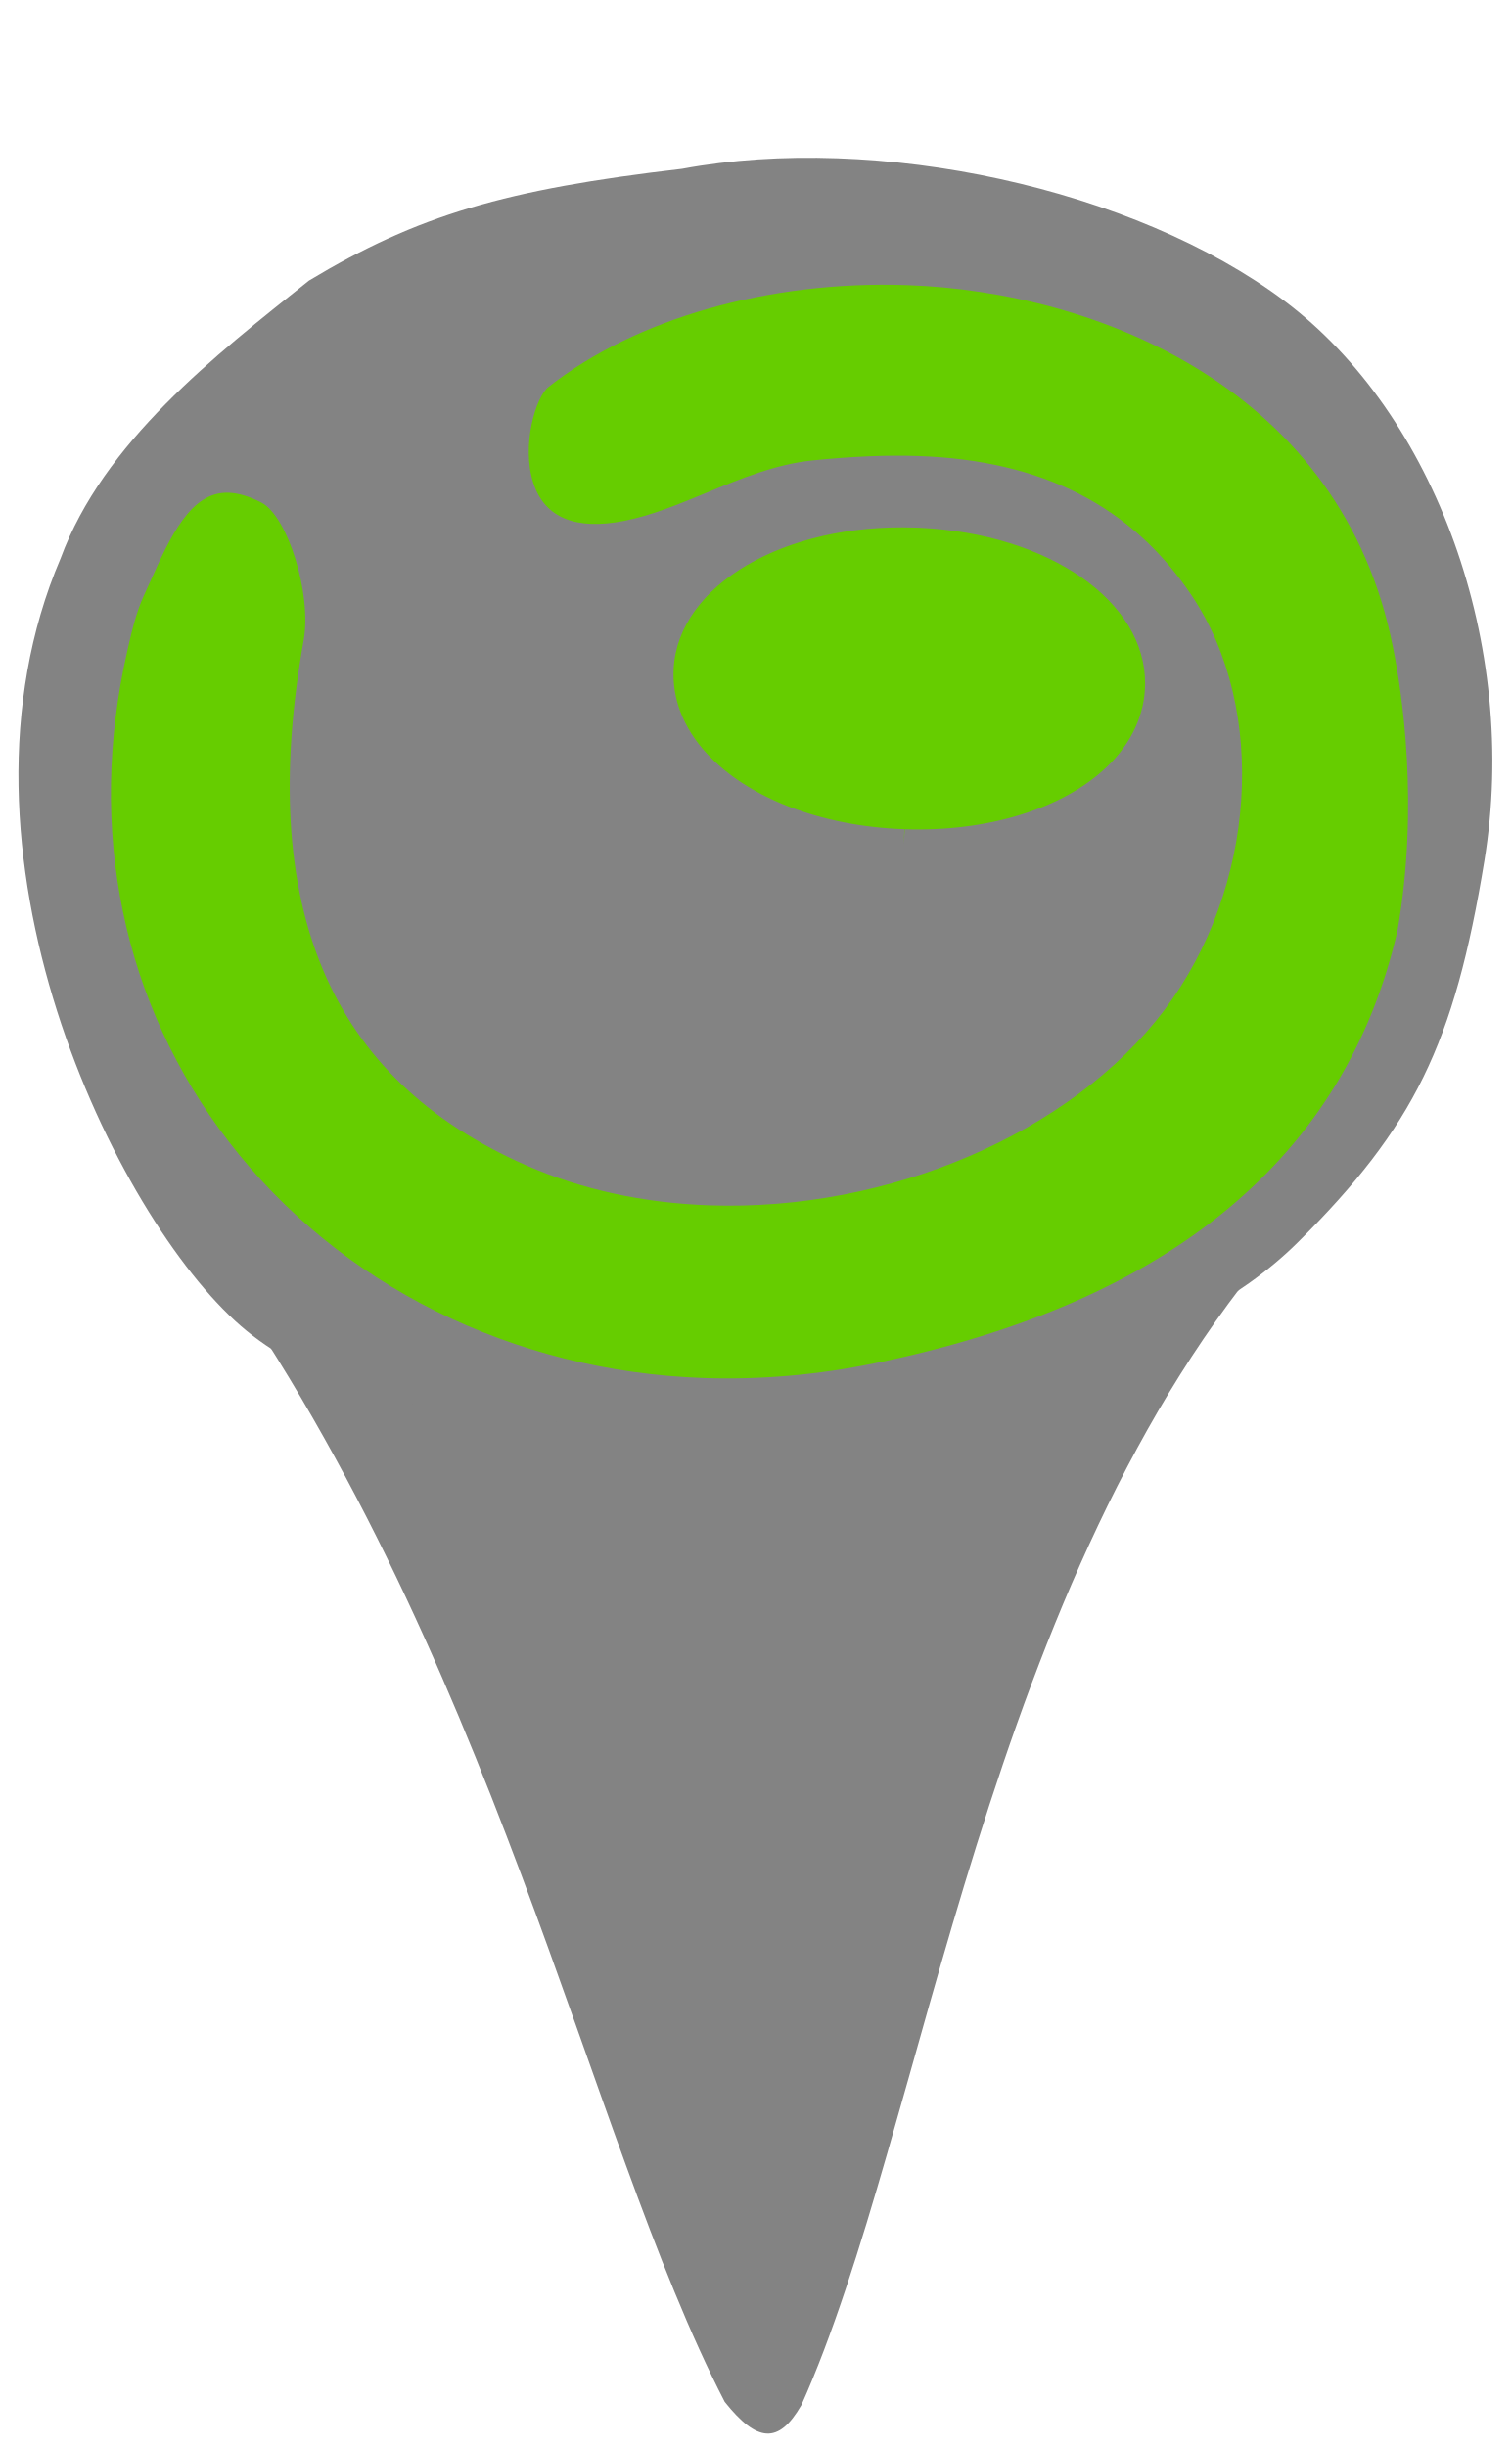
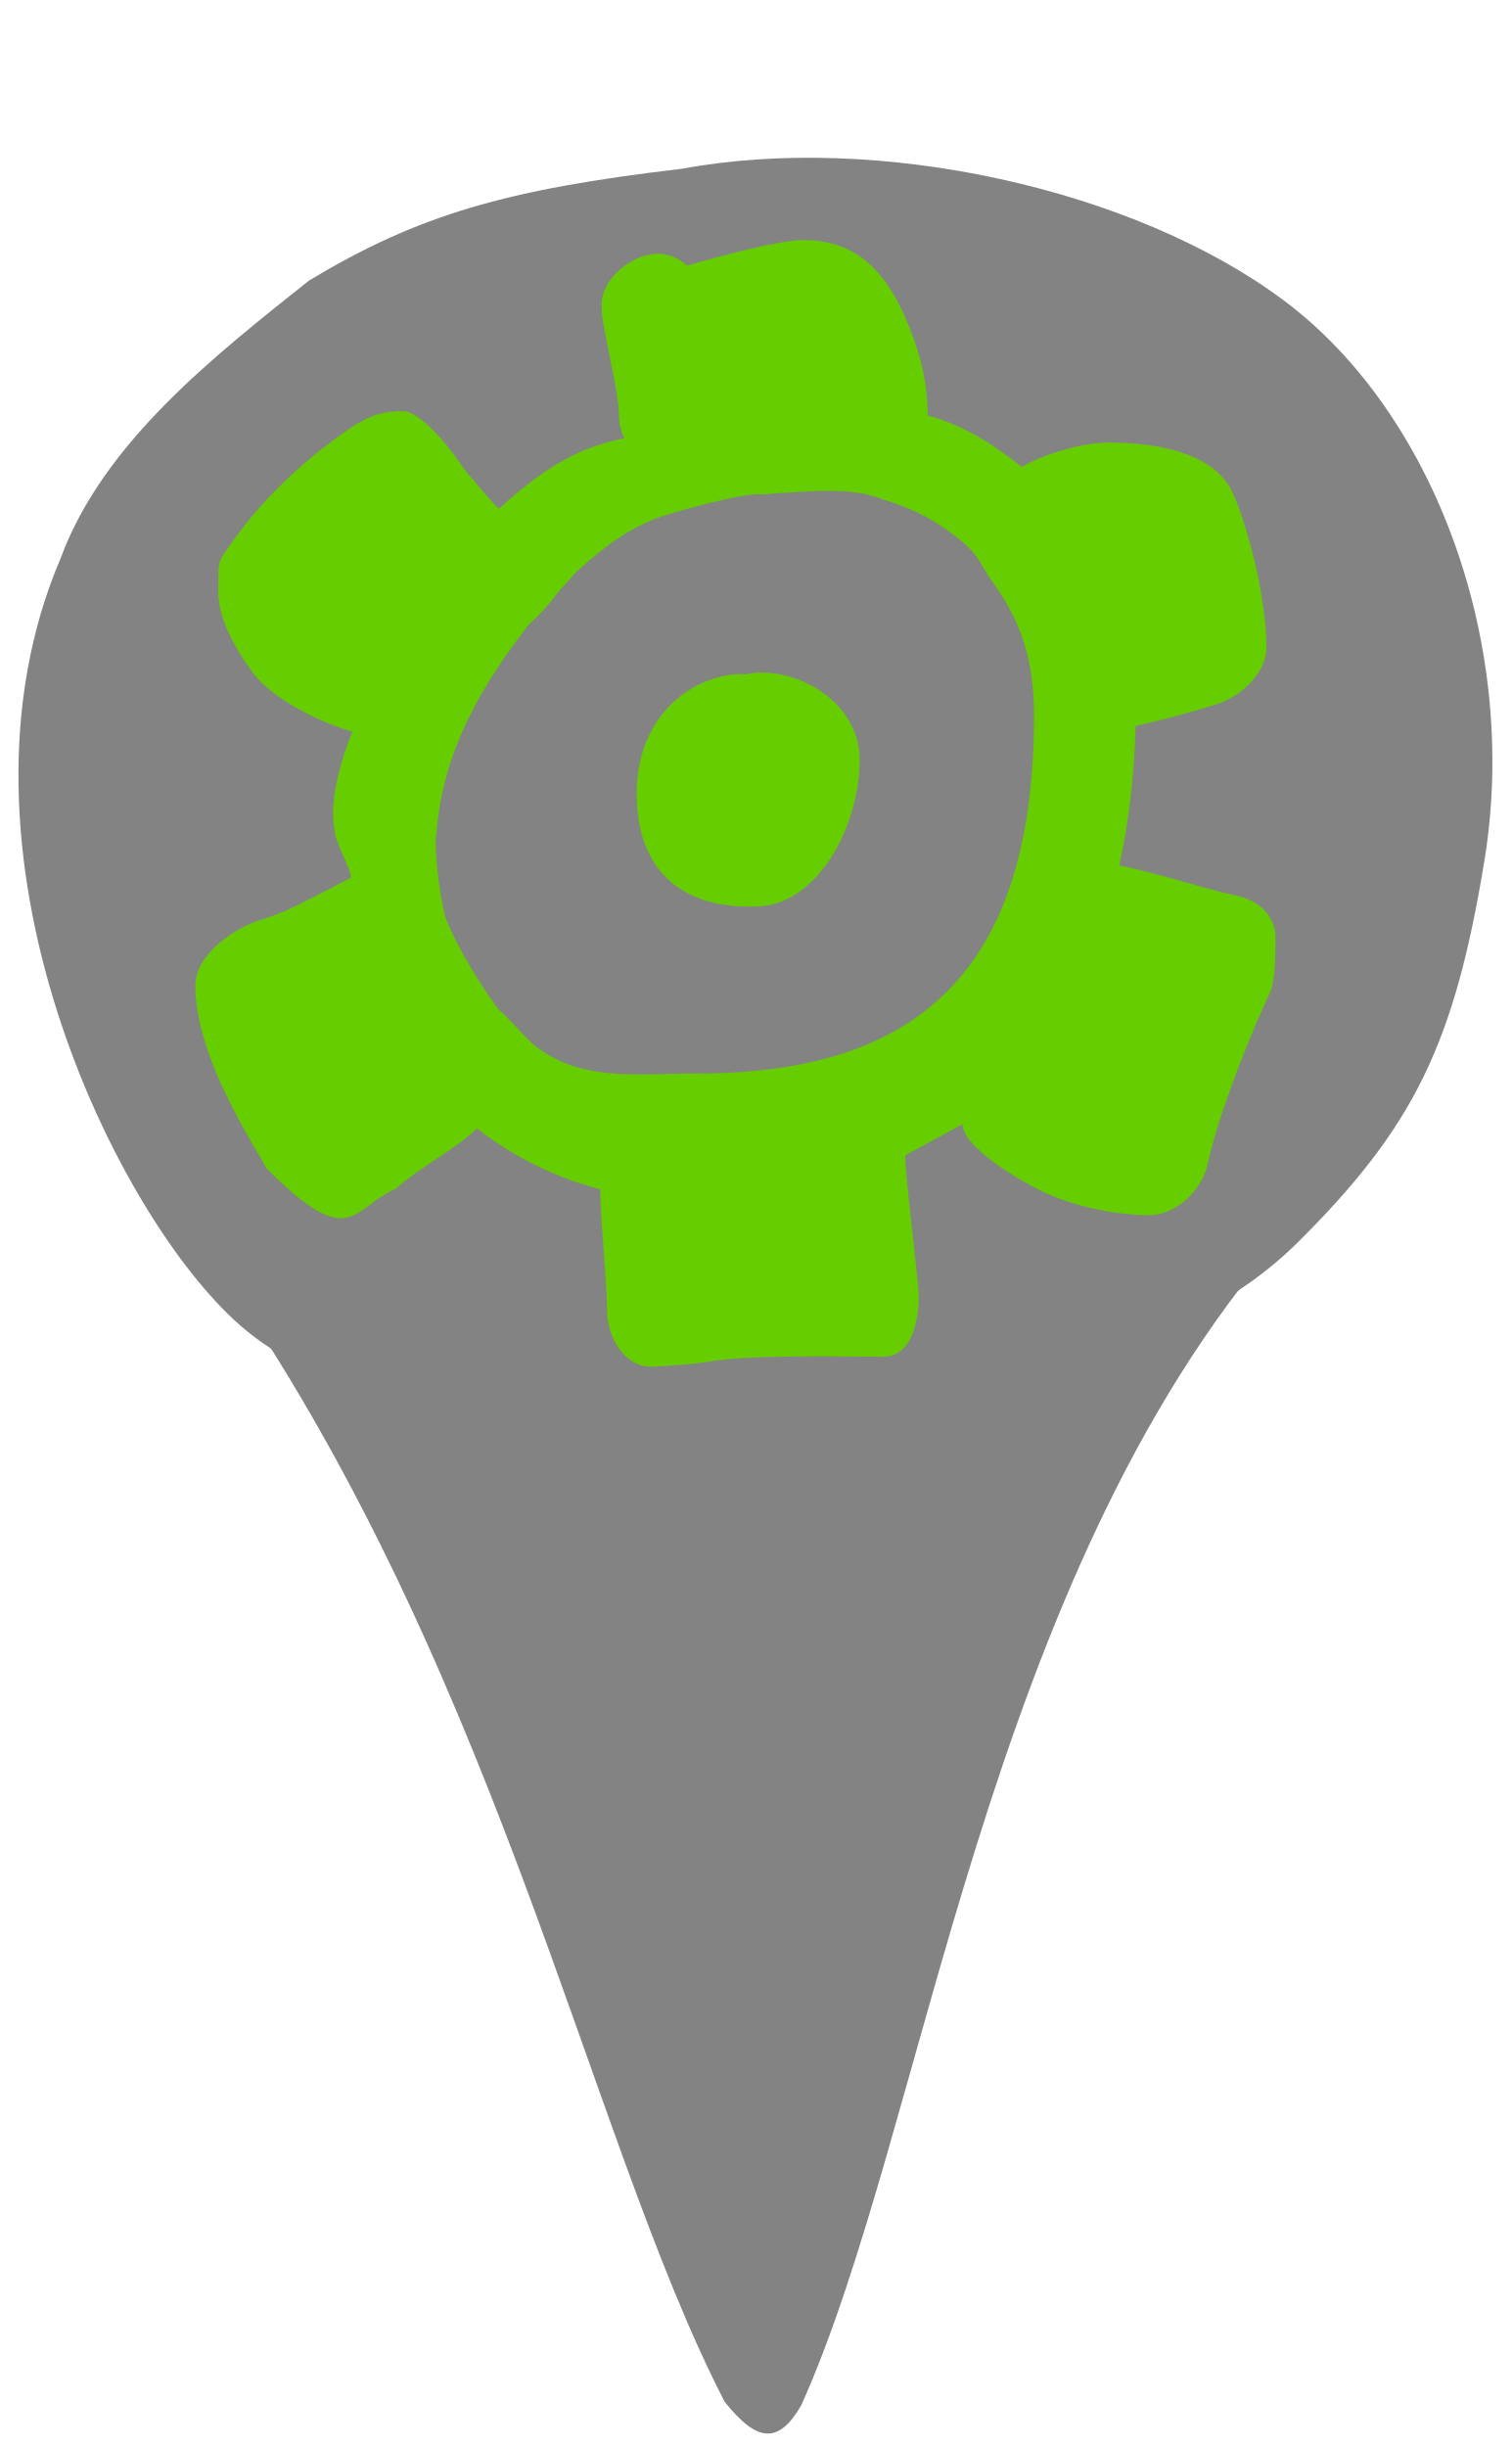
<svg xmlns="http://www.w3.org/2000/svg" version="1.1" width="42" height="68" id="svg3173">
  <defs id="defs3175" />
-   <g transform="matrix(0.9272804,0,0,0.9272804,1.48293,4.917787)" id="g4033">
-     <path d="m 4.363,31.911 c 8.897,12.229 11.601,26.727 15.761,34.767 0.966,1.208 1.609,1.285 2.295,0.099 C 26.177,58.406 27.882,42.029 36.802,31.786 26.961,37.168 2.164,20.913 4.363,31.911 z" id="path145" style="fill:#838383" />
-     <path d="M 7.661,3.106 C 10.931,1.139 13.554,0.373 18.844,-0.245 24.691,-1.333 32.403,0.338 36.908,3.721 c 4.505,3.383 7.044,10.304 5.985,16.77 -0.903,5.512 -2.118,7.979 -5.589,11.433 -3.514,3.498 -10.189,5.032 -15.485,5.307 C 16.531,37.506 9.368,37.684 5.622,34.436 1.877,31.187 -3.526,20.187 0.218,11.428 1.499,7.951 4.832,5.36 7.661,3.106 z" id="path2993" style="fill:#838383;fill-opacity:1" />
-     <g transform="matrix(0.9554976,0,0,0.9554976,-307.2296,-45.93656)" id="g3800" style="fill:#66cd00">
-       <g id="g3802" style="fill:#66cd00">
-         <g id="g3804" style="fill:#66cd00">
-           <path d="m 363.562,62.833 c -1.579,-8.057 -9.201,-11.158 -15.25,-11.365 -4.31,-0.148 -8.512,1.045 -11.244,3.196 -0.388,0.304 -0.861,1.825 -0.469,3.021 0.353,1.078 1.331,1.476 2.842,1.177 0.861,-0.168 1.694,-0.514 2.58,-0.879 1.07,-0.443 2.177,-0.9 3.338,-1.017 1.241,-0.126 2.326,-0.171 3.313,-0.137 3.891,0.134 6.697,1.566 8.58,4.381 2.396,3.582 2.024,9.17 -0.865,13 -2.908,3.853 -8.64,6.312 -14.258,6.12 -2.088,-0.073 -4.022,-0.494 -5.754,-1.253 -6.188,-2.712 -8.472,-8.105 -6.982,-16.487 0.254,-1.426 -0.503,-3.876 -1.327,-4.301 -0.379,-0.195 -0.726,-0.299 -1.031,-0.309 -1.188,-0.042 -1.831,1.39 -2.452,2.773 -0.069,0.155 -0.138,0.308 -0.207,0.457 -0.243,0.527 -0.382,1.139 -0.517,1.73 -1.282,5.61 -0.147,11.062 3.183,15.392 3.468,4.505 8.9,7.208 14.903,7.415 1.765,0.06 3.571,-0.096 5.364,-0.465 9.253,-1.893 14.767,-6.462 16.396,-13.578 0.686,-3.936 0.136,-7.479 -0.132,-8.821 l -0.011,-0.05 z" id="path3806" style="fill:#66cd00" />
-         </g>
-         <g id="g3808" style="fill:#66cd00">
-           <path d="m 354.587,66.577 c 0.777,-0.746 1.192,-1.646 1.199,-2.601 0.018,-2.597 -3.016,-4.701 -7.056,-4.898 l -0.169,-0.006 c -4.093,-0.14 -7.417,1.802 -7.564,4.421 -0.053,0.941 0.302,1.857 1.026,2.65 1.284,1.407 3.606,2.301 6.211,2.39 l -0.016,0.453 0,0 0.027,-0.452 c 2.606,0.087 4.975,-0.645 6.342,-1.957 z" id="path3810" style="fill:#66cd00" />
-         </g>
-       </g>
-     </g>
+   <path style="fill:#838383" id="path145" d="M 5.529,34.509 C 13.779,45.848 16.286,59.292 20.143,66.747 c 0.896,1.12 1.492,1.192 2.128,0.092 C 25.757,59.076 27.338,43.89 35.609,34.392 26.483,39.383 3.489,24.31 5.529,34.509 z" />
+   <path style="fill:#838383;fill-opacity:1" id="path2993" d="M 8.586,7.798 C 11.619,5.974 14.051,5.264 18.956,4.69 c 5.422,-1.009 12.573,0.541 16.751,3.678 4.177,3.137 6.532,9.555 5.55,15.55 -0.837,5.111 -1.964,7.398 -5.182,10.602 -3.258,3.243 -9.448,4.666 -14.359,4.921 C 16.812,39.696 10.169,39.861 6.696,36.849 3.224,33.837 -1.786,23.637 1.685,15.514 2.873,12.291 5.964,9.888 8.586,7.798 z" />
+   <text xml:space="preserve" style="font-size:22px;font-style:normal;font-variant:normal;font-weight:bold;font-stretch:normal;text-align:center;line-height:125%;letter-spacing:0px;word-spacing:0px;text-anchor:middle;fill:#838383;fill-opacity:1;stroke:none;font-family:Pecita;-inkscape-font-specification:Pecita Bold" x="-72.61" y="-16.36" id="text2991" transform="scale(1,-1)">
+     <tspan id="tspan2993" x="-72.61" y="-16.36" />
+   </text>
+   <g style="font-size:21.592px;font-style:normal;font-variant:normal;font-weight:bold;font-stretch:normal;text-align:center;line-height:125%;letter-spacing:0px;word-spacing:0px;text-anchor:middle;fill:#66cd00;fill-opacity:1;stroke:none;font-family:DIN Condensed;-inkscape-font-specification:DIN Condensed" id="text2995">
+     <path d="m 20.638,18.73 c -1.285,0 -2.925,1.049 -2.941,3.297 -0.015,2.132 1.233,3.262 3.391,3.161 1.668,-0.078 2.801,-2.256 2.805,-4.064 0.004,-1.706 -1.918,-2.678 -3.206,-2.38 M 13.865,28.064 C 13.3,27.311 12.638,26.191 12.376,25.483 12.176,24.696 12.082,23.531 12.115,23.283 l 0.035,-0.344 c 0.222,-2.173 1.255,-3.913 2.536,-5.57 0.334,-0.316 0.502,-0.482 0.889,-0.989 0.023,-0.03 0.349,-0.359 0.349,-0.397 1.092,-1.017 1.67,-1.303 2.238,-1.549 0.38,-0.165 2.569,-0.771 3.021,-0.695 1.576,-0.116 2.51,-0.184 3.302,0.12 0.771,0.246 1.406,0.485 2.311,1.238 0.389,0.354 0.409,0.48 0.693,0.942 0.791,1.055 1.251,2.132 1.251,3.827 0,6.856 -2.984,9.965 -9.349,9.965 -1.733,0 -3.252,0.248 -4.57,-0.806 -0.527,-0.51 -0.552,-0.608 -0.989,-0.995 m 12.921,3.208 c 0,0.603 1.42,1.475 2.174,1.852 0.678,0.339 1.883,0.678 3.013,0.678 0.753,0 1.468,-0.692 1.627,-1.428 0.348,-1.608 1.43,-4.15 1.731,-4.752 0.151,-0.339 0.152,-1.128 0.152,-1.543 0,-0.527 -0.377,-1.017 -1.13,-1.168 -0.753,-0.151 -2.079,-0.601 -3.209,-0.827 0.264,-1.205 0.414,-2.524 0.452,-3.88 0.565,-0.113 1.544,-0.377 2.26,-0.603 0.791,-0.264 1.376,-0.957 1.376,-1.559 0,-1.507 -0.593,-3.621 -0.969,-4.375 -0.565,-1.13 -2.29,-1.336 -3.42,-1.336 -0.678,0 -1.77,0.301 -2.411,0.678 -0.904,-0.716 -1.675,-1.168 -2.617,-1.431 0,-0.866 -0.178,-1.642 -0.517,-2.471 -0.603,-1.507 -1.436,-2.401 -2.943,-2.401 -0.678,0 -2.323,0.447 -3.227,0.711 -0.188,-0.188 -0.522,-0.334 -0.786,-0.334 -0.753,0 -1.587,0.696 -1.587,1.411 0,0.188 0.003,0.256 0.04,0.482 0.151,0.904 0.442,2.034 0.442,2.637 0,0.226 0.073,0.452 0.148,0.603 -1.394,0.264 -2.363,0.944 -3.493,1.961 -0.377,-0.414 -0.904,-1.017 -1.055,-1.243 -0.452,-0.678 -1.189,-1.476 -1.603,-1.476 -0.603,0 -0.979,0.151 -1.431,0.452 -0.678,0.452 -2.286,1.629 -3.491,3.437 -0.226,0.339 -0.208,0.323 -0.208,0.926 0,0.226 -0.129,0.932 0.888,2.363 0.753,1.092 2.868,1.839 3.395,1.839 0.507,-2.666 -1.374,0.942 -1.06,2.569 0,0.414 0.422,1.002 0.459,1.379 -0.791,0.414 -1.77,0.942 -2.26,1.092 L 7.153,25.593 c -0.565,0.188 -1.723,0.887 -1.723,1.791 0,2.034 1.668,4.472 1.969,5.075 2.361,2.375 2.365,1.113 3.606,0.572 0.725,-0.646 1.686,-1.11 2.251,-1.675 1.017,0.791 2.147,1.356 3.428,1.695 0,0.791 0.188,2.637 0.188,3.352 0,0.753 0.476,1.577 1.229,1.577 0.226,0 1.311,-0.087 1.499,-0.125 1.13,-0.226 4.013,-0.152 4.954,-0.152 0.753,0 0.981,-0.923 0.981,-1.677 0,-0.414 -0.377,-3.315 -0.377,-3.917" style="font-size:37.668px;fill:#66cd00;font-family:Pecita;-inkscape-font-specification:Pecita" id="path3025" />
  </g>
</svg>
